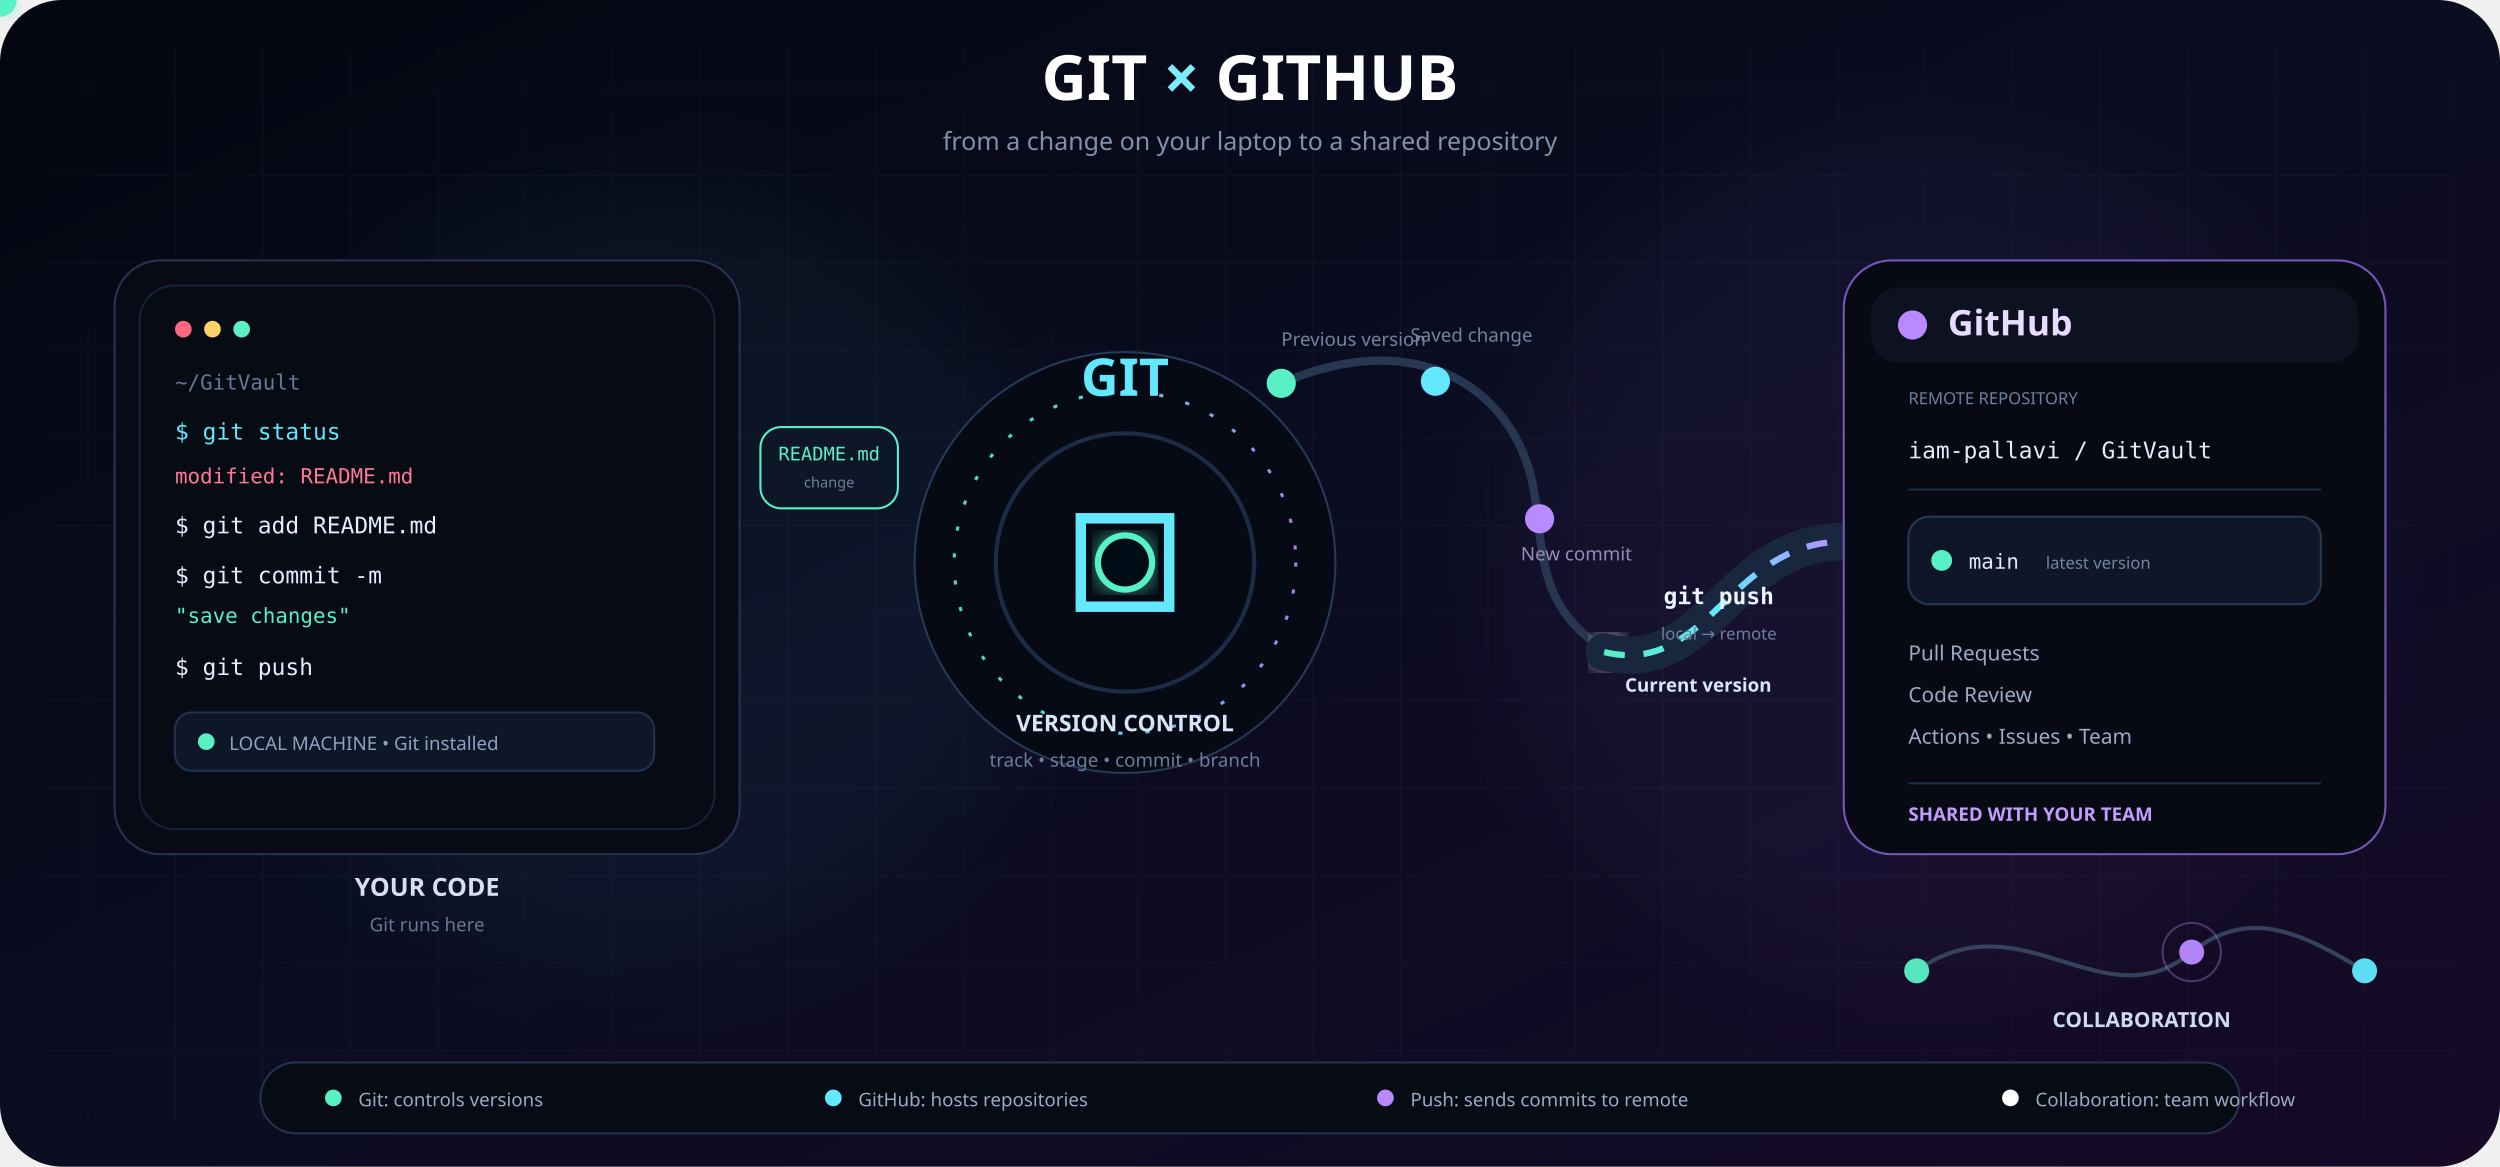
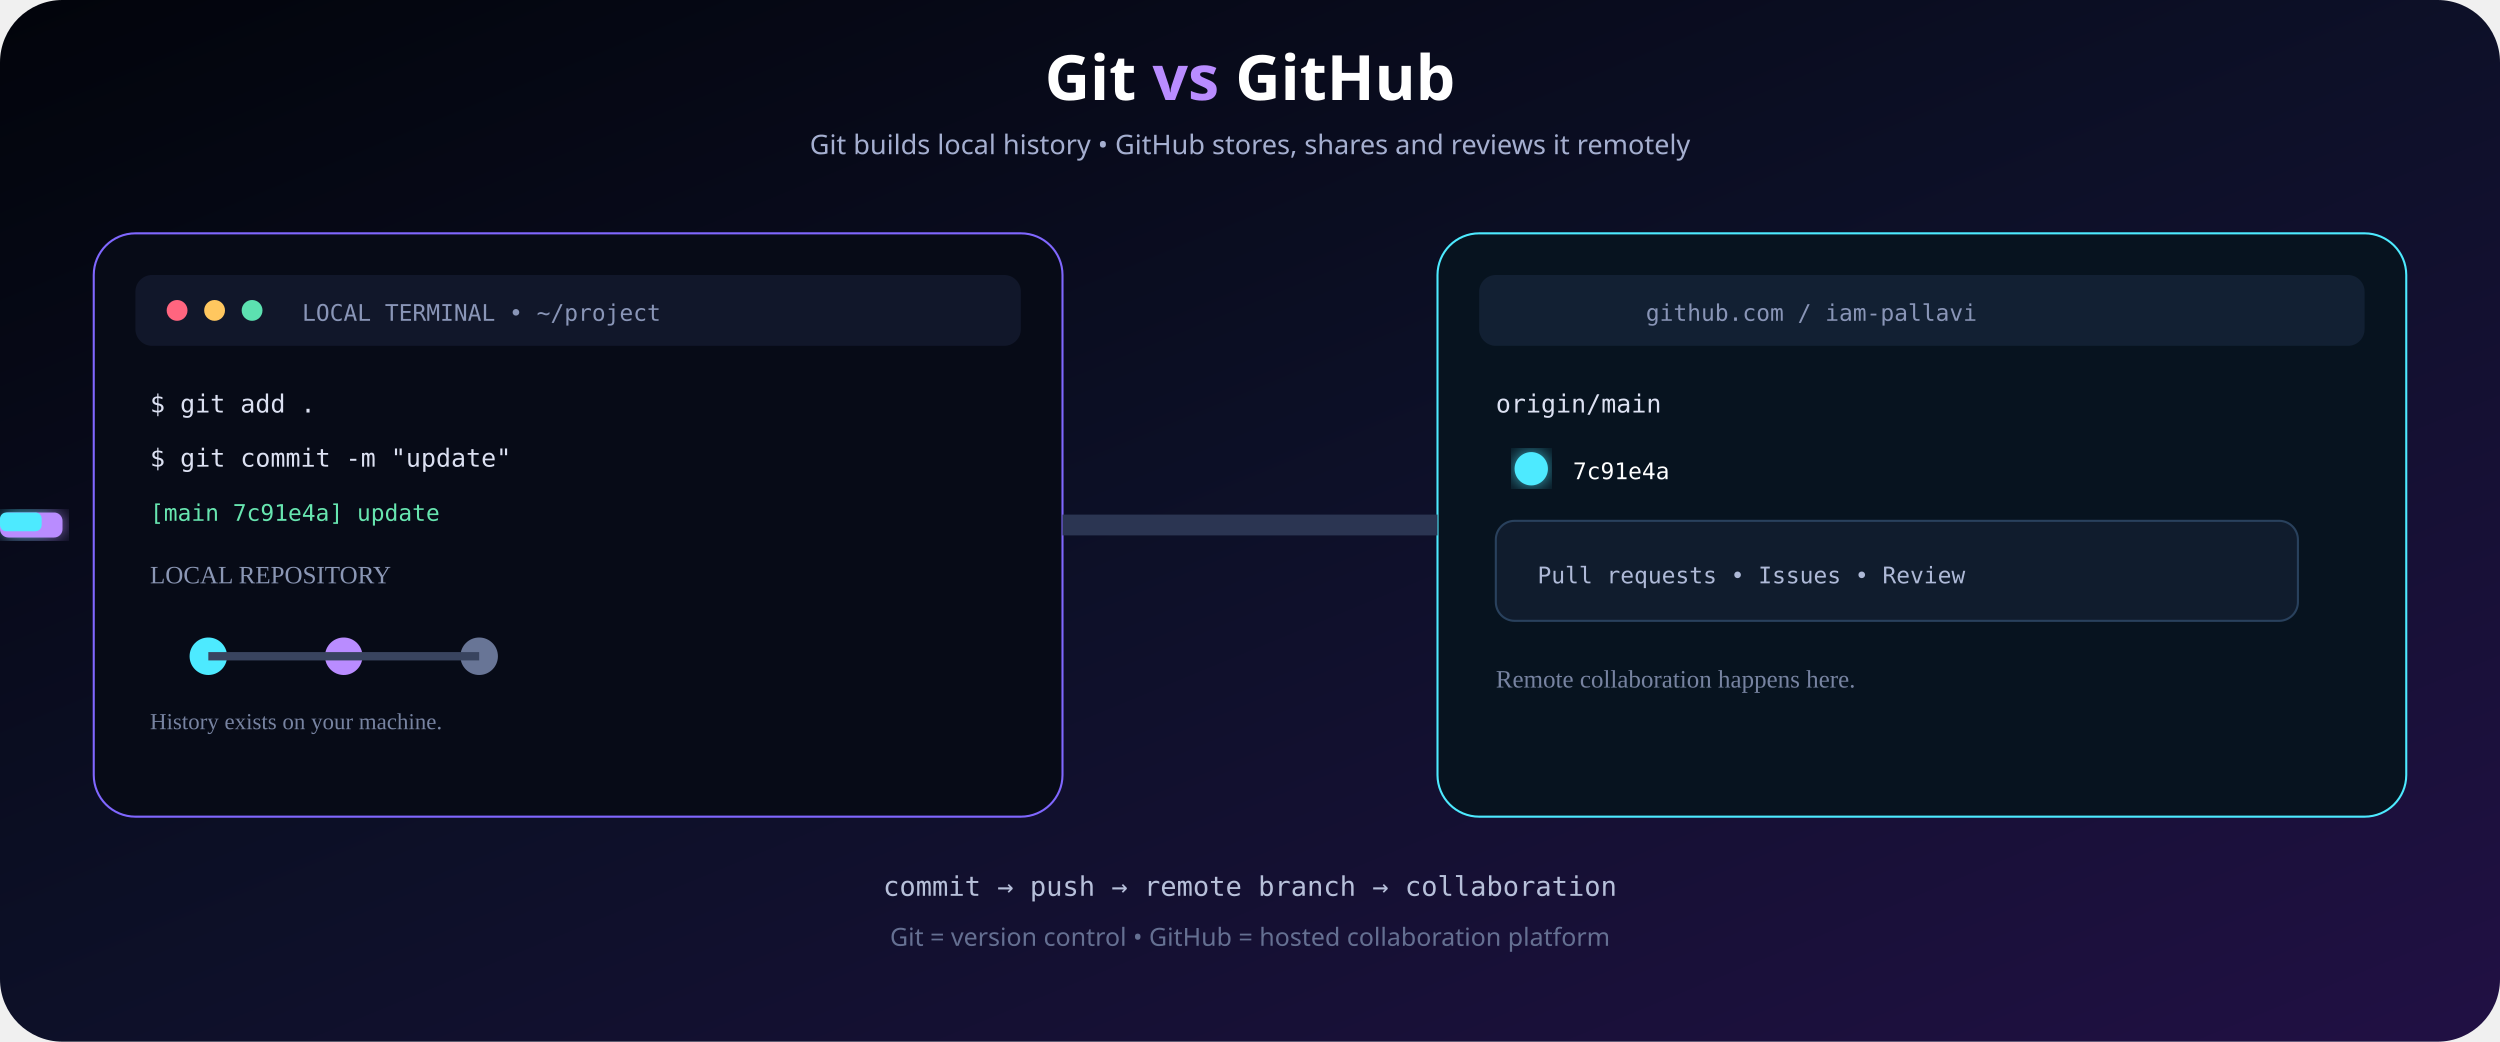
- <svg xmlns="http://www.w3.org/2000/svg" viewBox="0 0 1200 560">
+ <svg xmlns="http://www.w3.org/2000/svg" viewBox="0 0 1200 500">
  <defs>
-     <linearGradient id="bg" x1="0" y1="0" x2="1" y2="1">
-       <stop stop-color="#040610" />
-       <stop offset=".45" stop-color="#0a0d20" />
-       <stop offset="1" stop-color="#160a27" />
+     <linearGradient id="b" x2="1" y2="1">
+       <stop stop-color="#02040b" />
+       <stop offset=".5" stop-color="#0d1028" />
+       <stop offset="1" stop-color="#211044" />
    </linearGradient>
-     <linearGradient id="neon" x1="0" x2="1">
-       <stop stop-color="#59f0c5" />
-       <stop offset=".5" stop-color="#63e6ff" />
-       <stop offset="1" stop-color="#b98aff" />
+     <linearGradient id="f">
+       <stop stop-color="#b98cff" />
+       <stop offset=".5" stop-color="#7588ff" />
+       <stop offset="1" stop-color="#4deaff" />
    </linearGradient>
-     <linearGradient id="purple" x1="0" y1="0" x2="1" y2="1">
-       <stop stop-color="#7f5cff" />
-       <stop offset="1" stop-color="#d08cff" />
-     </linearGradient>
-     <filter id="glow">
-       <feGaussianBlur stdDeviation="5" result="b" />
+     <filter id="g">
+       <feGaussianBlur stdDeviation="5" result="x" />
      <feMerge>
-         <feMergeNode in="b" />
+         <feMergeNode in="x" />
        <feMergeNode in="SourceGraphic" />
      </feMerge>
    </filter>
-     <filter id="bigGlow">
-       <feGaussianBlur stdDeviation="25" />
-     </filter>
-     <pattern id="grid" width="42" height="42" patternUnits="userSpaceOnUse">
-       <path d="M42 0H0V42" fill="none" stroke="#bcd0ff" opacity=".035" />
-     </pattern>
  </defs>
-   <rect width="1200" height="560" rx="30" fill="url(#bg)" />
-   <rect x="22" y="22" width="1156" height="516" rx="26" fill="url(#grid)" />
-   <circle cx="310" cy="275" r="185" fill="#4ee7ff" opacity=".045" filter="url(#bigGlow)" />
-   <circle cx="925" cy="270" r="200" fill="#a96cff" opacity=".055" filter="url(#bigGlow)" />
-   <text x="600" y="48" text-anchor="middle" fill="#ffffff" font-family="system-ui,sans-serif" font-size="30" font-weight="900">GIT <tspan fill="#7cecff">×</tspan> GITHUB</text>
-   <text x="600" y="72" text-anchor="middle" fill="#8290aa" font-family="system-ui,sans-serif" font-size="12">from a change on your laptop to a shared repository</text>
-   <g>
-     <rect x="55" y="125" width="300" height="285" rx="22" fill="#080b15" stroke="#26334f" />
-     <rect x="67" y="137" width="276" height="261" rx="17" fill="#070b13" stroke="#17233a" />
-     <circle cx="88" cy="158" r="4" fill="#ff6680" />
-     <circle cx="102" cy="158" r="4" fill="#ffd166" />
-     <circle cx="116" cy="158" r="4" fill="#59f0c5" />
-     <text x="84" y="187" fill="#687894" font-family="monospace" font-size="10">~/GitVault</text>
-     <text x="84" y="211" fill="#5fe8ff" font-family="monospace" font-size="11">$ git status</text>
-     <text x="84" y="232" fill="#ff7898" font-family="monospace" font-size="10">modified: README.md</text>
-     <text x="84" y="256" fill="#e6edff" font-family="monospace" font-size="11">$ git add README.md</text>
-     <text x="84" y="280" fill="#e6edff" font-family="monospace" font-size="11">$ git commit -m</text>
-     <text x="84" y="299" fill="#59f0c5" font-family="monospace" font-size="10">"save changes"</text>
-     <text x="84" y="324" fill="#e6edff" font-family="monospace" font-size="11">$ git push</text>
-     <rect x="84" y="342" width="230" height="28" rx="8" fill="#0d1727" stroke="#20314d" />
-     <circle cx="99" cy="356" r="4" fill="#59f0c5">
-       <animate attributeName="r" values="4;7;4" dur="1.4s" repeatCount="indefinite" />
-     </circle>
-     <text x="110" y="360" fill="#91a1be" font-family="system-ui,sans-serif" font-size="9">LOCAL MACHINE • Git installed</text>
-     <text x="205" y="430" text-anchor="middle" fill="#d5e0f5" font-family="system-ui,sans-serif" font-size="12" font-weight="800">YOUR CODE</text>
-     <text x="205" y="447" text-anchor="middle" fill="#667792" font-family="system-ui,sans-serif" font-size="9">Git runs here</text>
+   <rect width="1200" height="500" rx="30" fill="url(#b)" />
+   <text x="600" y="48" text-anchor="middle" fill="white" font-family="system-ui" font-size="30" font-weight="800">Git <tspan fill="#b98cff">vs</tspan> GitHub</text>
+   <text x="600" y="74" text-anchor="middle" fill="#a5afd0" font-family="system-ui" font-size="13">Git builds local history • GitHub stores, shares and reviews it remotely</text>
+   <rect x="45" y="112" width="465" height="280" rx="20" fill="#070b17" stroke="#8067ff" />
+   <rect x="690" y="112" width="465" height="280" rx="20" fill="#07131f" stroke="#4deaff" />
+   <rect x="65" y="132" width="425" height="34" rx="8" fill="#11172a" />
+   <circle cx="85" cy="149" r="5" fill="#ff657f" />
+   <circle cx="103" cy="149" r="5" fill="#ffc75f" />
+   <circle cx="121" cy="149" r="5" fill="#5ce1b0" />
+   <text x="145" y="154" fill="#8995b7" font-family="monospace" font-size="11">LOCAL TERMINAL • ~/project</text>
+   <text x="72" y="198" fill="#dce1f2" font-family="monospace" font-size="12">$ git add .</text>
+   <text x="72" y="224" fill="#dce1f2" font-family="monospace" font-size="12">$ git commit -m "update"</text>
+   <text x="72" y="250" fill="#67e6b0" font-family="monospace" font-size="11">[main 7c91e4a] update</text>
+   <text x="72" y="280" fill="#8b97b5" font-size="12">LOCAL REPOSITORY</text>
+   <circle cx="100" cy="315" r="9" fill="#4deaff" />
+   <circle cx="165" cy="315" r="9" fill="#b98cff" />
+   <circle cx="230" cy="315" r="9" fill="#687596" />
+   <path d="M100 315H230" stroke="#39445f" stroke-width="4" />
+   <text x="72" y="350" fill="#7783a1" font-size="11">History exists on your machine.</text>
+   <rect x="710" y="132" width="425" height="34" rx="8" fill="#122033" />
+   <text x="790" y="154" fill="#8995b7" font-family="monospace" font-size="11">github.com / iam-pallavi</text>
+   <text x="718" y="198" fill="#dce1f2" font-family="monospace" font-size="12">origin/main</text>
+   <circle cx="735" cy="225" r="8" fill="#4deaff" filter="url(#g)">
+     <animate attributeName="r" values="7;12;7" dur="1.2s" repeatCount="indefinite" />
+   </circle>
+   <text x="755" y="230" fill="white" font-family="monospace" font-size="11">7c91e4a</text>
+   <rect x="718" y="250" width="385" height="48" rx="9" fill="#101c2d" stroke="#29415d" />
+   <text x="738" y="280" fill="#aeb9d7" font-family="monospace" font-size="11">Pull requests • Issues • Review</text>
+   <text x="718" y="330" fill="#7783a1" font-size="12">Remote collaboration happens here.</text>
+   <path d="M510 252C570 252 630 252 690 252" fill="none" stroke="#2b3552" stroke-width="10" />
+   <path d="M510 252C570 252 630 252 690 252" fill="none" stroke="url(#f)" stroke-width="3" stroke-dasharray="10 12">
+     <animate attributeName="stroke-dashoffset" from="0" to="-44" dur=".8s" repeatCount="indefinite" />
+   </path>
+   <g filter="url(#g)">
+     <rect x="0" y="246" width="30" height="12" rx="4" fill="#b98cff">
+       <animateMotion dur="1.7s" repeatCount="indefinite" path="M510 252C570 252 630 252 690 252" />
+     </rect>
+     <rect x="0" y="246" width="20" height="9" rx="3" fill="#4deaff">
+       <animateMotion dur="1.7s" begin=".85s" repeatCount="indefinite" path="M510 252C570 252 630 252 690 252" />
+     </rect>
  </g>
-   <g>
-     <rect x="365" y="205" width="66" height="39" rx="10" fill="#0d1727" stroke="#59f0c5" />
-     <text x="398" y="221" text-anchor="middle" fill="#59f0c5" font-family="monospace" font-size="9">README.md</text>
-     <text x="398" y="234" text-anchor="middle" fill="#6f809d" font-family="system-ui,sans-serif" font-size="7">change</text>
-     <animateMotion dur="3.4s" repeatCount="indefinite" path="M0 0 C55 55 72 10 118 0" />
-   </g>
-   <g>
-     <circle cx="540" cy="270" r="101" fill="#050a14" stroke="#263956" />
-     <circle cx="540" cy="270" r="82" fill="none" stroke="url(#neon)" stroke-width="1.5" stroke-dasharray="2 11" opacity=".9">
-       <animateTransform attributeName="transform" type="rotate" from="0 540 270" to="360 540 270" dur="10s" repeatCount="indefinite" />
-     </circle>
-     <circle cx="540" cy="270" r="62" fill="none" stroke="#1c2c46" stroke-width="2" />
-     <path d="M510 270L540 240L570 270L540 300Z" fill="none" stroke="#62e8ff" stroke-width="5" transform="rotate(45 540 270)" />
-     <circle cx="540" cy="270" r="13" fill="#050b13" stroke="#59f0c5" stroke-width="3" filter="url(#glow)" />
-     <text x="540" y="190" text-anchor="middle" fill="#62e8ff" font-family="system-ui,sans-serif" font-size="25" font-weight="950">GIT</text>
-     <text x="540" y="351" text-anchor="middle" fill="#d8e4f8" font-family="system-ui,sans-serif" font-size="11" font-weight="800">VERSION CONTROL</text>
-     <text x="540" y="368" text-anchor="middle" fill="#6d7e9b" font-family="system-ui,sans-serif" font-size="9">track • stage • commit • branch</text>
-   </g>
-   <g>
-     <path d="M615 184 C670 160 713 178 730 215 C746 249 728 286 772 313" fill="none" stroke="#273752" stroke-width="4" />
-     <circle cx="615" cy="184" r="7" fill="#59f0c5" />
-     <circle cx="689" cy="183" r="7" fill="#62e8ff" />
-     <circle cx="739" cy="249" r="7" fill="#b98aff" />
-     <circle cx="772" cy="313" r="8" fill="#ffffff" filter="url(#glow)" />
-     <text x="615" y="166" fill="#7384a1" font-family="system-ui,sans-serif" font-size="9">Previous version</text>
-     <text x="677" y="164" fill="#7384a1" font-family="system-ui,sans-serif" font-size="9">Saved change</text>
-     <text x="730" y="269" fill="#9a8ab8" font-family="system-ui,sans-serif" font-size="9">New commit</text>
-     <text x="780" y="332" fill="#dbe6fb" font-family="system-ui,sans-serif" font-size="9" font-weight="700">Current version</text>
-     <circle r="5" fill="#59f0c5">
-       <animateMotion dur="3s" repeatCount="indefinite" path="M615 184 C670 160 713 178 730 215 C746 249 728 286 772 313" />
-     </circle>
-   </g>
-   <path d="M770 313 C820 325 830 260 885 260" fill="none" stroke="#18263e" stroke-width="18" stroke-linecap="round" />
-   <path d="M770 313 C820 325 830 260 885 260" fill="none" stroke="url(#neon)" stroke-width="3" stroke-dasharray="10 9">
-     <animate attributeName="stroke-dashoffset" from="0" to="-38" dur=".65s" repeatCount="indefinite" />
-   </path>
-   <circle r="8" fill="#59f0c5" filter="url(#glow)">
-     <animateMotion dur="1.8s" repeatCount="indefinite" path="M770 313 C820 325 830 260 885 260" />
-   </circle>
-   <text x="825" y="290" text-anchor="middle" fill="#eef4ff" font-family="monospace" font-size="11" font-weight="700">git push</text>
-   <text x="825" y="307" text-anchor="middle" fill="#6f809c" font-family="system-ui,sans-serif" font-size="8">local → remote</text>
-   <g>
-     <rect x="885" y="125" width="260" height="285" rx="23" fill="#070a13" stroke="#7656b9" />
-     <rect x="898" y="138" width="234" height="36" rx="13" fill="#0d1120" />
-     <circle cx="918" cy="156" r="7" fill="#b98aff" />
-     <text x="935" y="161" fill="#e7dcff" font-family="system-ui,sans-serif" font-size="17" font-weight="900">GitHub</text>
-     <text x="916" y="194" fill="#6f809c" font-family="system-ui,sans-serif" font-size="8">REMOTE REPOSITORY</text>
-     <text x="916" y="220" fill="#e5ecfb" font-family="monospace" font-size="11">iam-pallavi / GitVault</text>
-     <path d="M916 235H1114" stroke="#202d46" />
-     <g>
-       <rect x="916" y="248" width="198" height="42" rx="10" fill="#0e1628" stroke="#263752" />
-       <circle cx="932" cy="269" r="5" fill="#59f0c5">
-         <animate attributeName="opacity" values=".3;1;.3" dur="1.5s" repeatCount="indefinite" />
-       </circle>
-       <text x="945" y="273" fill="#e3ebfb" font-family="monospace" font-size="10">main</text>
-       <text x="982" y="273" fill="#7586a3" font-family="system-ui,sans-serif" font-size="8">latest version</text>
-     </g>
-     <text x="916" y="317" fill="#9caac2" font-family="system-ui,sans-serif" font-size="10">Pull Requests</text>
-     <text x="916" y="337" fill="#9caac2" font-family="system-ui,sans-serif" font-size="10">Code Review</text>
-     <text x="916" y="357" fill="#9caac2" font-family="system-ui,sans-serif" font-size="10">Actions • Issues • Team</text>
-     <path d="M916 376H1114" stroke="#202d46" />
-     <text x="916" y="394" fill="#c39cff" font-family="system-ui,sans-serif" font-size="9" font-weight="700">SHARED WITH YOUR TEAM</text>
-   </g>
-   <g opacity=".95">
-     <path d="M920 466 C970 430 1010 492 1052 457 C1080 435 1105 448 1135 466" fill="none" stroke="#35445f" stroke-width="2" />
-     <circle cx="920" cy="466" r="6" fill="#59f0c5" />
-     <circle cx="1052" cy="457" r="6" fill="#b98aff" />
-     <circle cx="1135" cy="466" r="6" fill="#62e8ff" />
-     <circle cx="1052" cy="457" r="14" fill="none" stroke="#b98aff" opacity=".35">
-       <animate attributeName="r" values="8;18;8" dur="2s" repeatCount="indefinite" />
-     </circle>
-     <text x="1028" y="493" text-anchor="middle" fill="#d9e5fa" font-family="system-ui,sans-serif" font-size="10" font-weight="800">COLLABORATION</text>
-   </g>
-   <rect x="125" y="510" width="950" height="34" rx="17" fill="#070b14" stroke="#23324d" />
-   <circle cx="160" cy="527" r="4" fill="#59f0c5" />
-   <text x="172" y="531" fill="#9ba9c1" font-family="system-ui,sans-serif" font-size="9">Git: controls versions</text>
-   <circle cx="400" cy="527" r="4" fill="#62e8ff" />
-   <text x="412" y="531" fill="#9ba9c1" font-family="system-ui,sans-serif" font-size="9">GitHub: hosts repositories</text>
-   <circle cx="665" cy="527" r="4" fill="#b98aff" />
-   <text x="677" y="531" fill="#9ba9c1" font-family="system-ui,sans-serif" font-size="9">Push: sends commits to remote</text>
-   <circle cx="965" cy="527" r="4" fill="#fff" />
-   <text x="977" y="531" fill="#9ba9c1" font-family="system-ui,sans-serif" font-size="9">Collaboration: team workflow</text>
+   <text x="600" y="430" text-anchor="middle" fill="#b7c0da" font-family="monospace" font-size="13">commit → push → remote branch → collaboration</text>
+   <text x="600" y="454" text-anchor="middle" fill="#657092" font-family="system-ui" font-size="12">Git = version control • GitHub = hosted collaboration platform</text>
</svg>
